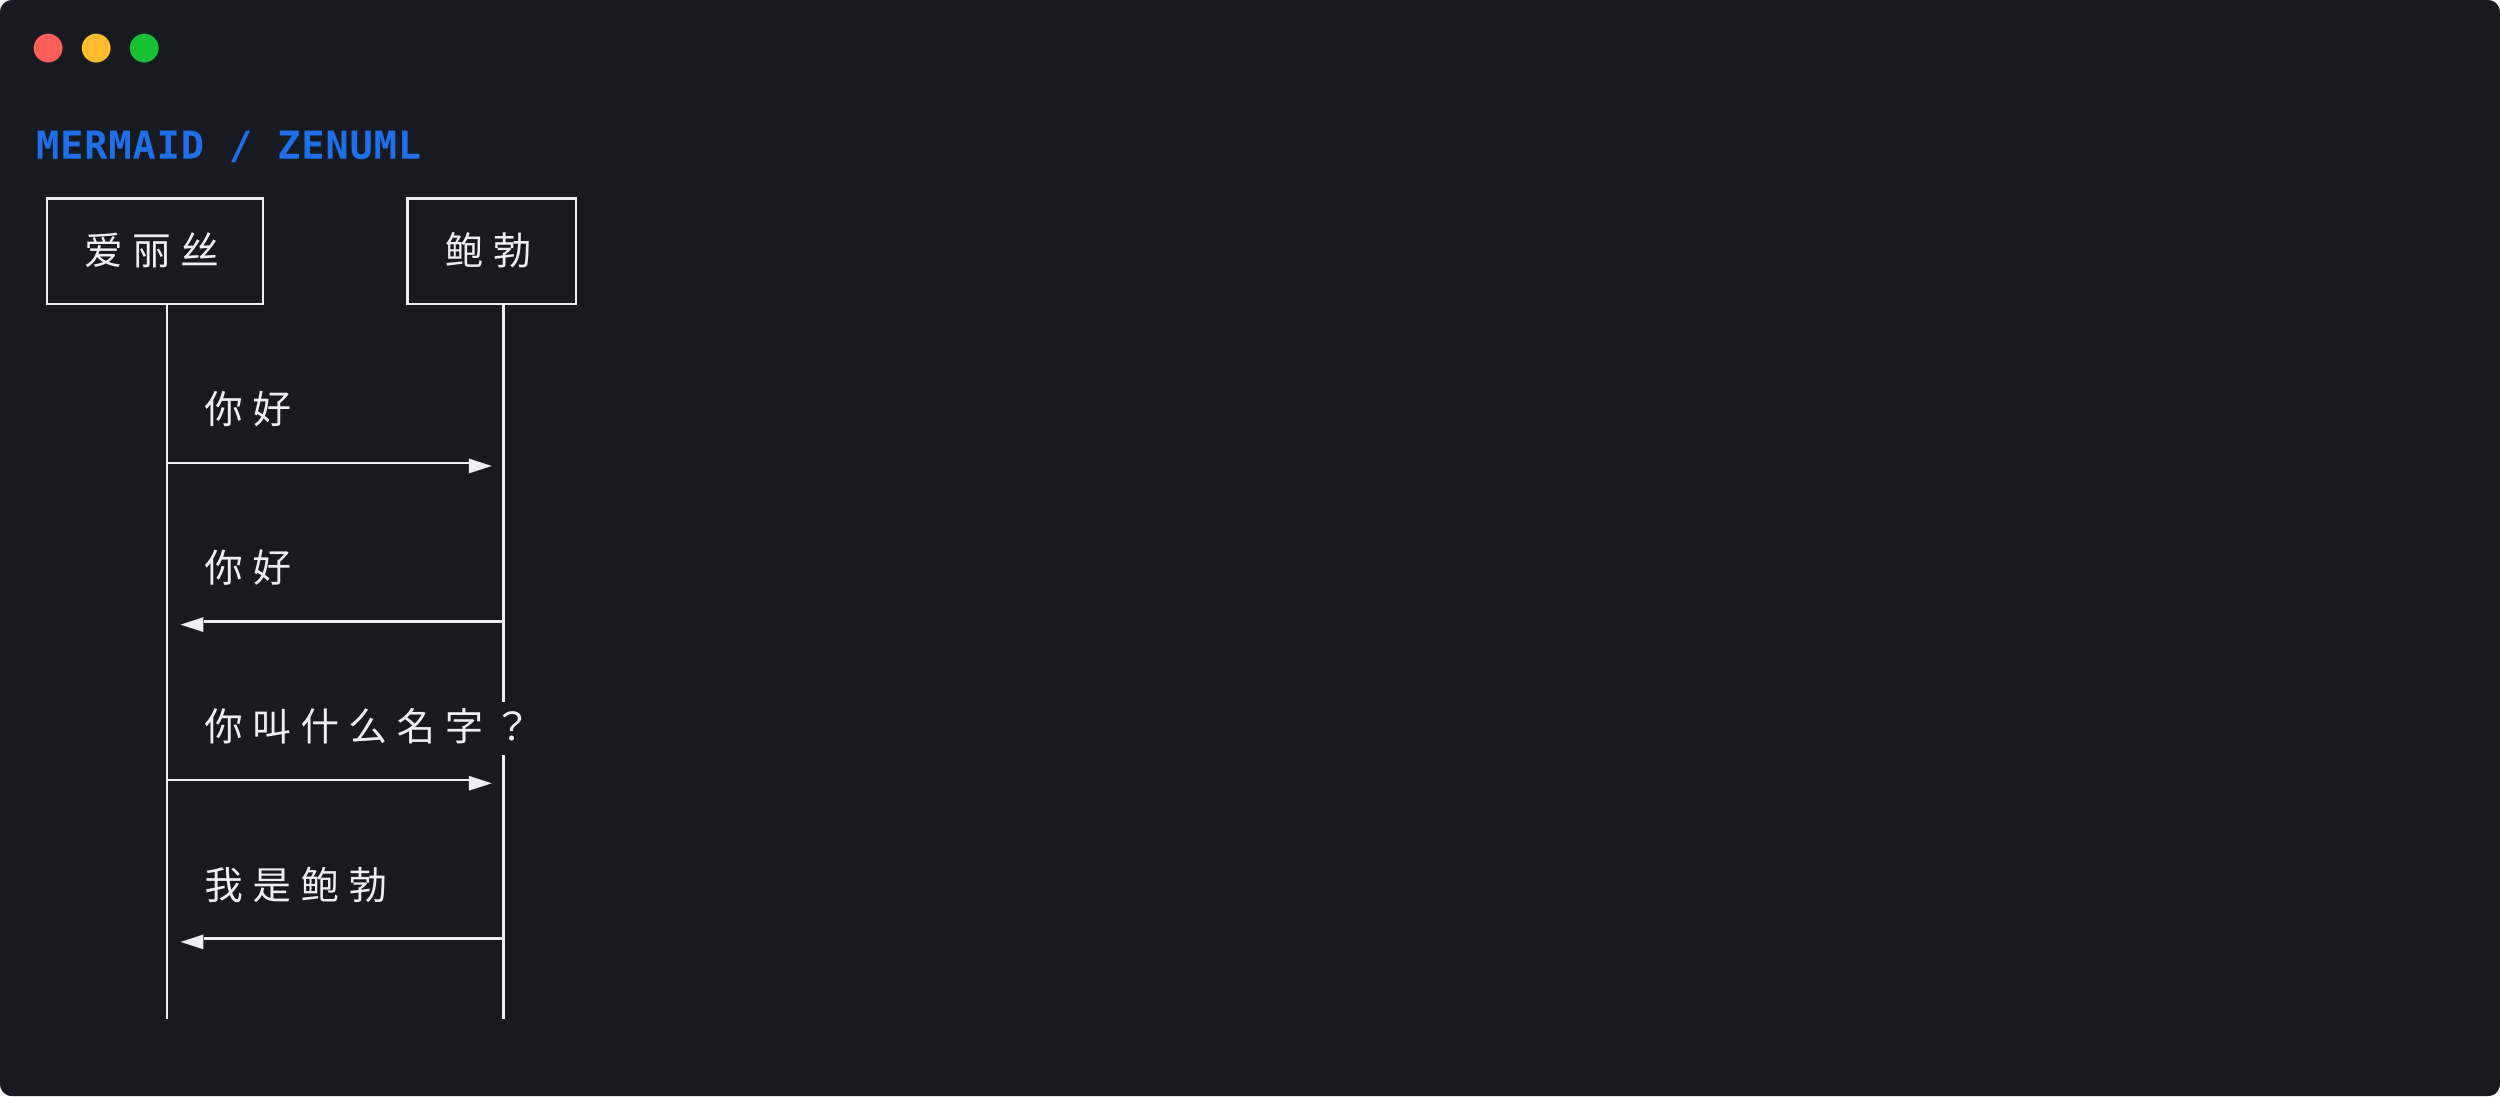
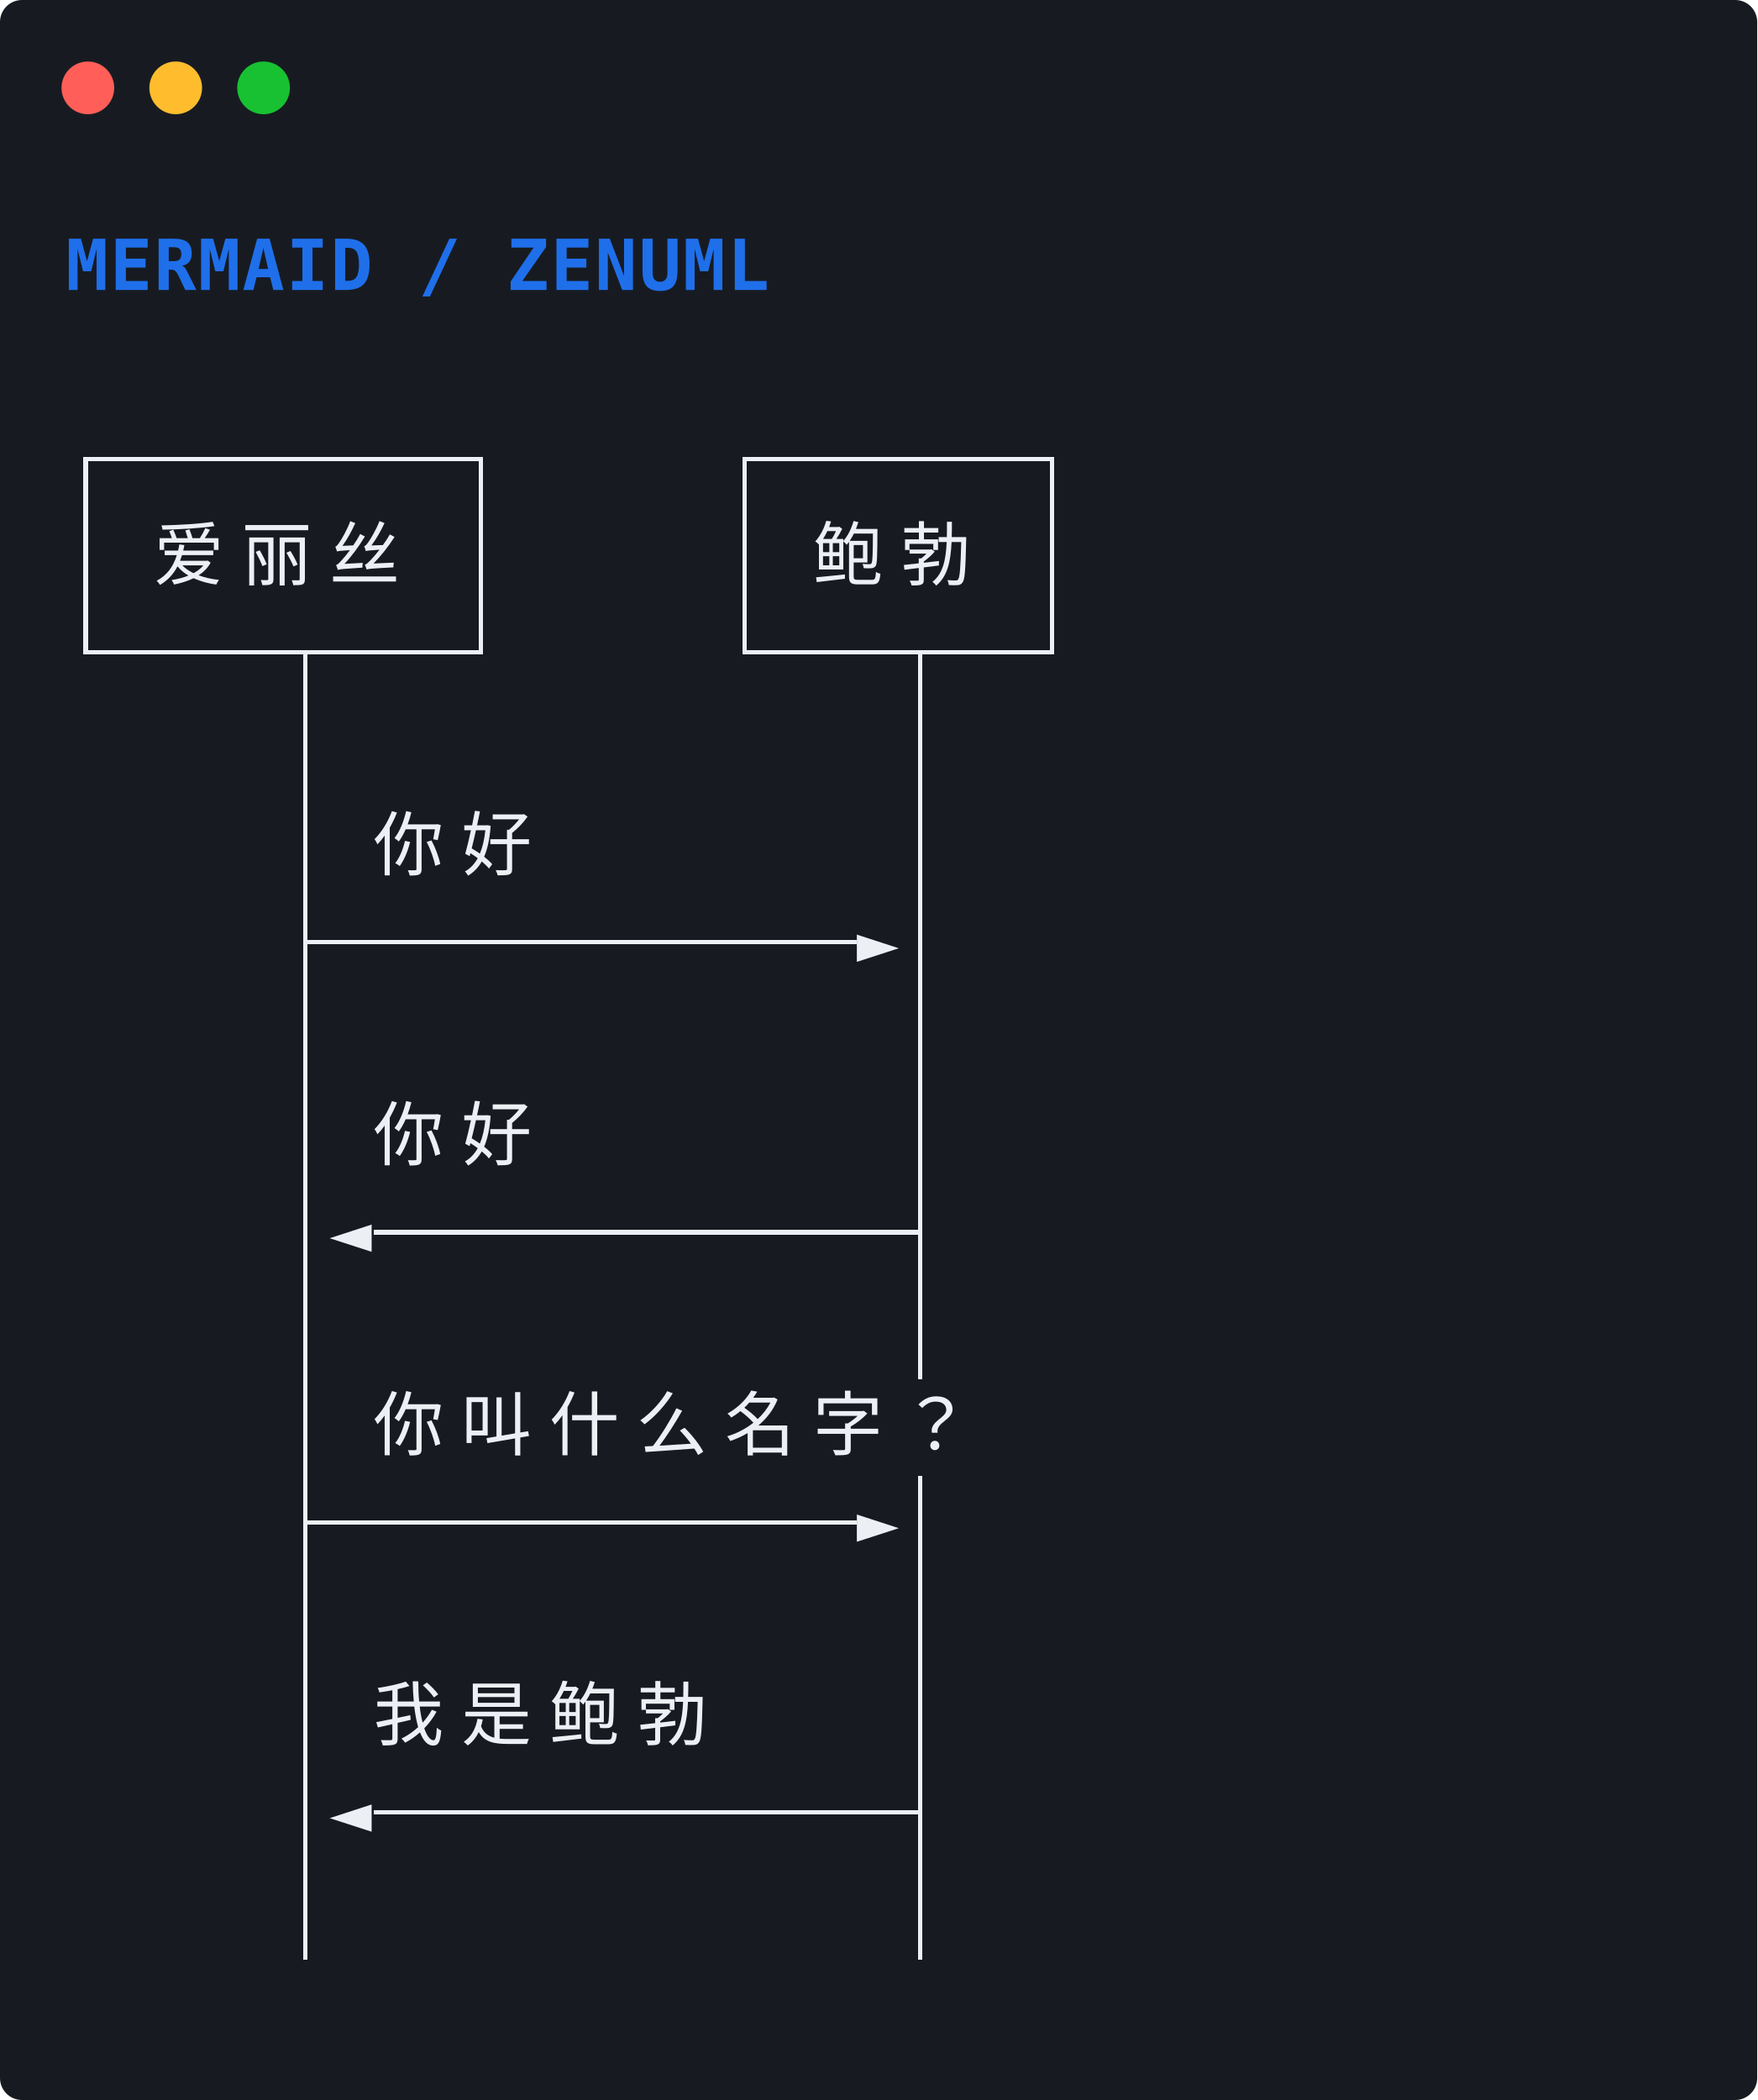
- <svg xmlns="http://www.w3.org/2000/svg" width="1040" height="456" viewBox="0 0 1040 456">
-   <rect width="1040" height="456" rx="5" fill="#171b21" />
+ <svg xmlns="http://www.w3.org/2000/svg" width="400" height="478" viewBox="0 0 400 478">
+   <rect width="400" height="478" rx="5" fill="#171b21" />
  <circle cx="20" cy="20" r="6" fill="#ff5f58" />
  <circle cx="40" cy="20" r="6" fill="#ffbd2e" />
  <circle cx="60" cy="20" r="6" fill="#18c132" />
-   <svg x="15" y="50" width="1000" height="396" viewBox="0 0 1000 396" overflow="hidden">
+   <svg x="15" y="50" width="360" height="418" viewBox="0 0 360 418" overflow="hidden">
    <style>.s0{fill:#1f6feb;font-weight:700}text{white-space:pre;font-kerning:none;font-variant-ligatures:none;font-synthesis:none;font-optical-sizing:none;-webkit-font-smoothing:antialiased;text-rendering:optimizeLegibility;text-decoration-skip-ink:none;text-decoration-thickness:1px;text-underline-offset:2px;letter-spacing:0.4px}</style>
    <g font-family="'JetBrains Mono','Fira Code','SF Mono',Menlo,Consolas,'DejaVu Sans Mono','Liberation Mono','Symbols Nerd Font Mono','Symbols Nerd Font','Powerline Symbols','Apple Symbols','Segoe UI Symbol','Noto Sans Symbols 2','Noto Sans Symbols','Apple Color Emoji','Segoe UI Emoji','Noto Color Emoji',monospace" font-size="16" fill="#eceff4" shape-rendering="crispEdges">
      <defs>
        <g id="c">
          <rect width="10" height="22" fill="#6a737d" />
        </g>
        <g id="l0">
          <path d="M54 0h1v22H54M194 0h1v22H194" />
        </g>
        <g id="l1">
          <path d="M54 0h1v22H54M194 0h1v22H194" />
          <text x="70" y="16">你</text>
          <text x="90" y="16">好</text>
        </g>
        <g id="l2">
          <path d="M54 10h6v1H54M54 0h1v22H54M60 10h120v1H60M194 0h1v22H194" />
          <text x="180" y="16">►</text>
        </g>
        <g id="l3">
          <path d="M54 0h1v22H54M70 10h120v1H70M190 10h5v1H190M194 0h1v22H194" />
          <text x="60" y="16">◄</text>
        </g>
      </defs>
      <g class="r">
        <g transform="translate(0 0)">
          <g transform="translate(0 0)">
            <text y="16" class="s0">MERMAID / ZENUML</text>
          </g>
-           <g transform="translate(0 22)">
+           <g transform="translate(0 44)">
            <path d="M4 10h6v1H4M4 10h1v12H4M10 10h80v1H10M90 10h5v1H90M94 10h1v12H94M154 10h6v1H154M154 10h1v12H154M160 10h60v1H160M220 10h5v1H220M224 10h1v12H224" />
          </g>
-           <g transform="translate(0 44)">
+           <g transform="translate(0 66)">
            <path d="M4 0h1v22H4M94 0h1v22H94M154 0h1v22H154M224 0h1v22H224" />
            <text x="20" y="16">爱</text>
            <text x="40" y="16">丽</text>
            <text x="60" y="16">丝</text>
            <text x="170" y="16">鲍</text>
            <text x="190" y="16">勃</text>
          </g>
-           <g transform="translate(0 66)">
+           <g transform="translate(0 88)">
            <path d="M4 10h6v1H4M4 0h1v11H4M10 10h40v1H10M50 10h10v1H50M54 10h1v12H54M60 10h30v1H60M90 10h5v1H90M94 0h1v11H94M154 10h6v1H154M154 0h1v11H154M160 10h30v1H160M190 10h10v1H190M194 10h1v12H194M200 10h20v1H200M220 10h5v1H220M224 0h1v11H224" />
          </g>
-           <use href="#l0" y="88" />
-           <use href="#l1" y="110" />
-           <use href="#l2" y="132" />
-           <use href="#l0" y="154" />
-           <use href="#l1" y="176" />
-           <use href="#l3" y="198" />
-           <use href="#l0" y="220" />
-           <g transform="translate(0 242)">
+           <use href="#l0" y="110" />
+           <use href="#l1" y="132" />
+           <use href="#l2" y="154" />
+           <use href="#l0" y="176" />
+           <use href="#l1" y="198" />
+           <use href="#l3" y="220" />
+           <use href="#l0" y="242" />
+           <g transform="translate(0 264)">
            <path d="M54 0h1v22H54" />
            <text x="70" y="16">你</text>
            <text x="90" y="16">叫</text>
            <text x="110" y="16">什</text>
            <text x="130" y="16">么</text>
            <text x="150" y="16">名</text>
            <text x="170" y="16">字</text>
            <text x="190" y="16">？</text>
          </g>
-           <use href="#l2" y="264" />
-           <use href="#l0" y="286" />
-           <g transform="translate(0 308)">
+           <use href="#l2" y="286" />
+           <use href="#l0" y="308" />
+           <g transform="translate(0 330)">
            <path d="M54 0h1v22H54M194 0h1v22H194" />
            <text x="70" y="16">我</text>
            <text x="90" y="16">是</text>
            <text x="110" y="16">鲍</text>
            <text x="130" y="16">勃</text>
          </g>
-           <use href="#l3" y="330" />
-           <use href="#l0" y="352" />
+           <use href="#l3" y="352" />
+           <use href="#l0" y="374" />
        </g>
      </g>
    </g>
  </svg>
</svg>
